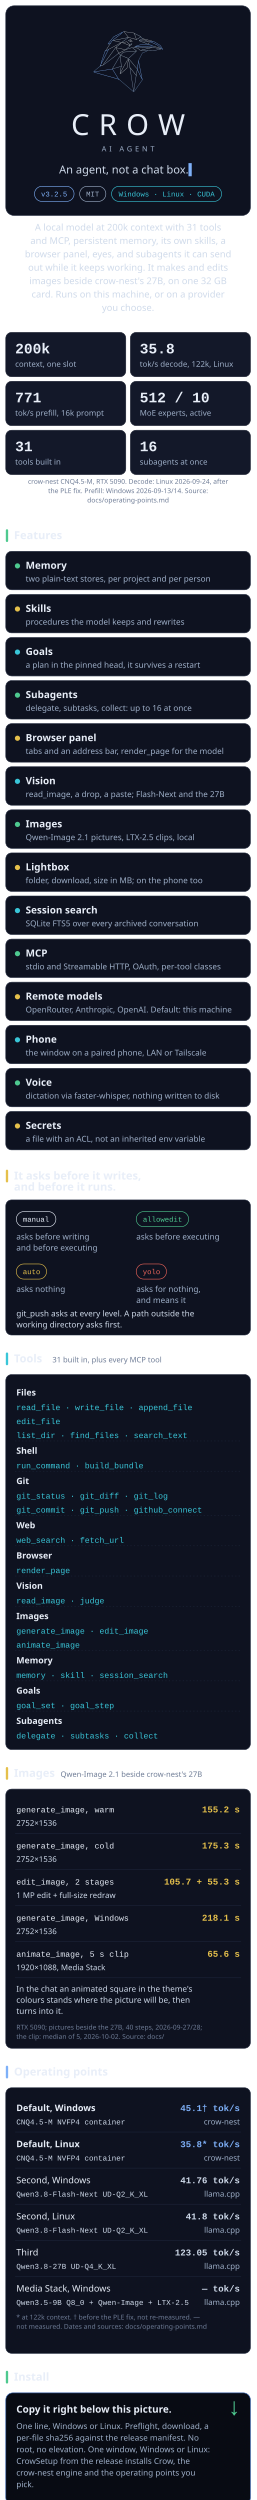
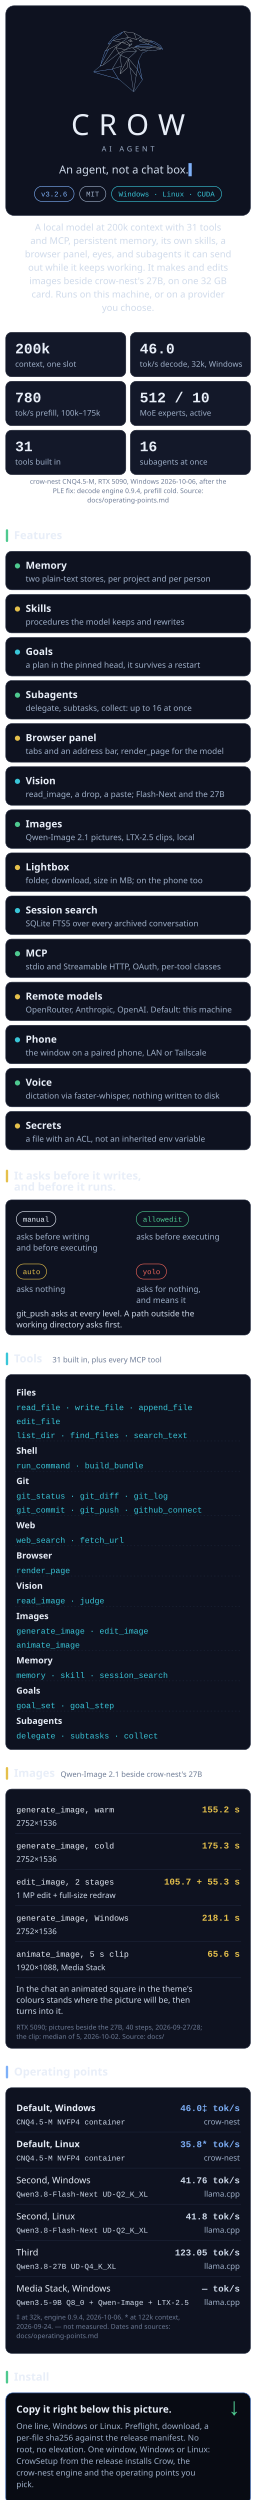
<svg xmlns="http://www.w3.org/2000/svg" viewBox="0 0 440 4294" width="440" height="4294" role="img" aria-label="Crow: an agent, not a chat box. Features, tools, images, operating points.">
  <rect x="10" y="10" width="420" height="360" rx="14" fill="#0e1220" stroke="#1c2438" />
  <g transform="translate(130 16) scale(0.176)">
    <g fill="none" stroke-width="3" stroke-linejoin="round" stroke-linecap="round">
      <path stroke="#6789b2" d="M642 273 650 285" />
      <path stroke="#6789b2" d="M699 404 693 409 651 426 615 496" />
      <path stroke="#6789b2" d="M239 554 183 601 178 610" />
      <path stroke="#6789b2" d="M650 689 573 799 567 802" />
      <path stroke="#6789b2" d="M428 688 563 803" />
      <path stroke="#90a7c2" d="M508 281 457 317" />
      <path stroke="#90a7c2" d="M647 289 622 301" />
      <path stroke="#90a7c2" d="M526 361 498 385" />
      <path stroke="#90a7c2" d="M755 371 820 386 823 389" />
      <path stroke="#90a7c2" d="M833 387 823 389" />
      <path stroke="#90a7c2" d="M823 389 758 405 699 404" />
      <path stroke="#90a7c2" d="M644 399 699 404" />
      <path stroke="#90a7c2" d="M587 414 515 480" />
      <path stroke="#90a7c2" d="M417 431 283 534 272 539" />
      <path stroke="#90a7c2" d="M436 453 433 454 362 573 360 581" />
      <path stroke="#90a7c2" d="M445 556 360 581" />
      <path stroke="#90a7c2" d="M530 572 564 793 567 794" />
      <path stroke="#90a7c2" d="M591 643 567 794" />
      <path stroke="#90a7c2" d="M563 803 567 802" />
      <path stroke="#90a7c2" d="M567 794 567 802" />
      <path stroke="#acbece" d="M572 235 625 261 635 269" />
      <path stroke="#acbece" d="M635 269 593 295" />
      <path stroke="#acbece" d="M635 269 642 273" />
      <path stroke="#acbece" d="M510 276 508 281" />
      <path stroke="#acbece" d="M510 276 376 302 368 306" />
      <path stroke="#acbece" d="M622 301 620 307 624 307" />
      <path stroke="#acbece" d="M534 297 515 302 517 306 532 313" />
      <path stroke="#acbece" d="M624 307 625 310 698 336 700 340" />
      <path stroke="#acbece" d="M624 307 699 311" />
      <path stroke="#acbece" d="M437 335 396 368" />
      <path stroke="#acbece" d="M549 337 544 345 529 355" />
      <path stroke="#acbece" d="M549 337 525 342" />
      <path stroke="#acbece" d="M498 385 497 390" />
      <path stroke="#acbece" d="M578 367 739 372" />
      <path stroke="#acbece" d="M562 369 575 370" />
      <path stroke="#acbece" d="M575 370 579 374 607 380 629 400 644 399" />
      <path stroke="#acbece" d="M739 372 737 375 648 395 644 399" />
      <path stroke="#acbece" d="M739 372 755 371" />
      <path stroke="#acbece" d="M388 376 275 531 272 539" />
      <path stroke="#acbece" d="M497 390 485 394" />
      <path stroke="#acbece" d="M497 390 551 373 590 403 591 407" />
      <path stroke="#acbece" d="M591 407 587 414" />
      <path stroke="#acbece" d="M591 407 465 418 438 447" />
      <path stroke="#acbece" d="M422 430 437 447" />
      <path stroke="#acbece" d="M438 448 515 480" />
      <path stroke="#acbece" d="M436 453 445 556" />
      <path stroke="#acbece" d="M515 484 523 488 594 575 600 578" />
      <path stroke="#acbece" d="M514 491 518 497 530 572" />
      <path stroke="#acbece" d="M272 539 265 547 248 551" />
      <path stroke="#acbece" d="M243 545 248 551" />
      <path stroke="#acbece" d="M248 551 239 554" />
      <path stroke="#acbece" d="M445 556 434 608 434 622" />
      <path stroke="#acbece" d="M530 572 535 574 587 642 591 643" />
      <path stroke="#acbece" d="M601 586 591 643" />
      <path stroke="#b9c0c4" d="M474 218 567 231 572 235" />
      <path stroke="#b9c0c4" d="M474 218 475 223 515 274" />
      <path stroke="#b9c0c4" d="M474 218 467 218" />
      <path stroke="#b9c0c4" d="M572 235 593 295" />
      <path stroke="#b9c0c4" d="M515 274 510 276" />
      <path stroke="#b9c0c4" d="M515 274 593 295" />
      <path stroke="#b9c0c4" d="M457 317 455 322" />
      <path stroke="#b9c0c4" d="M650 285 743 309 747 313" />
      <path stroke="#b9c0c4" d="M647 289 697 307 699 311" />
      <path stroke="#b9c0c4" d="M534 297 532 313" />
      <path stroke="#b9c0c4" d="M534 297 547 306 552 314 533 316 532 313" />
      <path stroke="#b9c0c4" d="M368 306 447 323" />
      <path stroke="#b9c0c4" d="M699 311 720 317" />
      <path stroke="#b9c0c4" d="M720 317 708 340" />
      <path stroke="#b9c0c4" d="M455 322 447 323" />
      <path stroke="#b9c0c4" d="M447 323 438 331" />
      <path stroke="#b9c0c4" d="M458 323 500 317 525 342" />
      <path stroke="#b9c0c4" d="M458 323 461 327 528 354" />
      <path stroke="#b9c0c4" d="M438 331 437 335" />
      <path stroke="#b9c0c4" d="M396 368 393 375" />
      <path stroke="#b9c0c4" d="M438 331 433 331 322 390" />
      <path stroke="#b9c0c4" d="M338 333 292 405" />
      <path stroke="#b9c0c4" d="M525 342 528 354" />
      <path stroke="#b9c0c4" d="M529 355 526 361" />
      <path stroke="#b9c0c4" d="M759 359 828 382" />
      <path stroke="#b9c0c4" d="M393 375 401 394 422 428" />
      <path stroke="#b9c0c4" d="M393 375 388 376" />
      <path stroke="#b9c0c4" d="M393 375 485 394" />
      <path stroke="#b9c0c4" d="M828 382 833 387" />
      <path stroke="#b9c0c4" d="M485 394 484 397 422 428" />
      <path stroke="#b9c0c4" d="M422 430 417 431" />
      <path stroke="#b9c0c4" d="M514 488 506 493 434 622" />
      <path stroke="#b9c0c4" d="M514 491 501 573 438 628 433 629" />
      <path stroke="#b9c0c4" d="M434 622 433 629" />
      <path stroke="#7eb0f8" d="M467 218 452 228" />
      <path stroke="#7eb0f8" d="M452 228 449 234 366 298 363 305" />
      <path stroke="#7eb0f8" d="M452 228 447 228 371 268 317 334 316 339" />
      <path stroke="#7eb0f8" d="M363 305 355 308 338 333" />
      <path stroke="#7eb0f8" d="M747 313 725 317" />
      <path stroke="#7eb0f8" d="M747 313 761 314 825 352 843 380 844 386" />
      <path stroke="#7eb0f8" d="M725 317 795 347 830 378" />
      <path stroke="#7eb0f8" d="M322 390 319 394" />
      <path stroke="#7eb0f8" d="M338 333 316 339" />
      <path stroke="#7eb0f8" d="M700 340 623 348 592 358 591 361" />
      <path stroke="#7eb0f8" d="M700 340 708 340" />
      <path stroke="#7eb0f8" d="M708 340 745 354 747 358" />
      <path stroke="#7eb0f8" d="M747 358 595 363 591 361" />
      <path stroke="#7eb0f8" d="M747 358 759 359" />
      <path stroke="#7eb0f8" d="M591 361 580 363 578 367" />
      <path stroke="#7eb0f8" d="M830 378 836 380 838 386" />
      <path stroke="#7eb0f8" d="M844 386 851 394" />
      <path stroke="#7eb0f8" d="M319 394 262 508 249 528" />
      <path stroke="#7eb0f8" d="M319 394 292 405" />
      <path stroke="#7eb0f8" d="M615 496 614 508" />
      <path stroke="#7eb0f8" d="M292 405 285 413 248 523 249 528" />
      <path stroke="#7eb0f8" d="M614 508 600 578" />
      <path stroke="#7eb0f8" d="M614 508 647 674" />
      <path stroke="#7eb0f8" d="M249 528 243 545" />
      <path stroke="#7eb0f8" d="M243 545 239 554" />
      <path stroke="#7eb0f8" d="M600 578 601 586" />
      <path stroke="#7eb0f8" d="M358 583 178 610" />
      <path stroke="#7eb0f8" d="M358 583 415 675 416 681" />
      <path stroke="#7eb0f8" d="M601 586 643 672 647 674" />
      <path stroke="#7eb0f8" d="M178 610 179 614 416 681" />
      <path stroke="#7eb0f8" d="M647 674 650 689" />
      <path stroke="#7eb0f8" d="M416 681 428 688" />
    </g>
  </g>
  <text x="220.0" y="232" font-family="-apple-system,BlinkMacSystemFont,'Segoe UI','Noto Sans',Helvetica,Arial,sans-serif" font-size="50" font-weight="300" fill="#e8eef8" text-anchor="middle" letter-spacing="16">CROW</text>
  <text x="220.0" y="260" font-family="-apple-system,BlinkMacSystemFont,'Segoe UI','Noto Sans',Helvetica,Arial,sans-serif" font-size="12.5" font-weight="400" fill="#9fb0c9" text-anchor="middle" letter-spacing="5">AI AGENT</text>
  <text x="220.0" y="298" text-anchor="middle" font-family="-apple-system,BlinkMacSystemFont,'Segoe UI','Noto Sans',Helvetica,Arial,sans-serif" font-size="19" fill="#cfdaea">An agent, not a chat box.<tspan fill="#7eb0f8">▍<animate attributeName="opacity" values="1;1;0;0" keyTimes="0;.5;.5;1" dur="1.1s" repeatCount="indefinite" />
    </tspan>
  </text>
  <rect x="59.2" y="320" width="68" height="26" rx="13" fill="none" stroke="#7eb0f8" />
-   <text x="93" y="337.5" font-family="ui-monospace,SFMono-Regular,'SF Mono',Menlo,Consolas,'Liberation Mono',monospace" font-size="12.5" font-weight="400" fill="#7eb0f8" text-anchor="middle" letter-spacing="0">v3.2.5</text>
+   <text x="93" y="337.5" font-family="ui-monospace,SFMono-Regular,'SF Mono',Menlo,Consolas,'Liberation Mono',monospace" font-size="12.5" font-weight="400" fill="#7eb0f8" text-anchor="middle" letter-spacing="0">v3.2.6</text>
  <rect x="136.8" y="320" width="45" height="26" rx="13" fill="none" stroke="#9fb0c9" />
  <text x="159.2" y="337.5" font-family="ui-monospace,SFMono-Regular,'SF Mono',Menlo,Consolas,'Liberation Mono',monospace" font-size="12.5" font-weight="400" fill="#9fb0c9" text-anchor="middle" letter-spacing="0">MIT</text>
  <rect x="191.6" y="320" width="189" height="26" rx="13" fill="none" stroke="#39c6d8" />
  <text x="286.2" y="337.5" font-family="ui-monospace,SFMono-Regular,'SF Mono',Menlo,Consolas,'Liberation Mono',monospace" font-size="12.5" font-weight="400" fill="#39c6d8" text-anchor="middle" letter-spacing="0">Windows · Linux · CUDA</text>
  <text x="220.0" y="396" font-family="-apple-system,BlinkMacSystemFont,'Segoe UI','Noto Sans',Helvetica,Arial,sans-serif" font-size="16" font-weight="400" fill="#cfdaea" text-anchor="middle" letter-spacing="0">A local model at 200k context with 31 tools</text>
  <text x="220.0" y="419" font-family="-apple-system,BlinkMacSystemFont,'Segoe UI','Noto Sans',Helvetica,Arial,sans-serif" font-size="16" font-weight="400" fill="#cfdaea" text-anchor="middle" letter-spacing="0">and MCP, persistent memory, its own skills, a</text>
  <text x="220.0" y="442" font-family="-apple-system,BlinkMacSystemFont,'Segoe UI','Noto Sans',Helvetica,Arial,sans-serif" font-size="16" font-weight="400" fill="#cfdaea" text-anchor="middle" letter-spacing="0">browser panel, eyes, and subagents it can send</text>
  <text x="220.0" y="465" font-family="-apple-system,BlinkMacSystemFont,'Segoe UI','Noto Sans',Helvetica,Arial,sans-serif" font-size="16" font-weight="400" fill="#cfdaea" text-anchor="middle" letter-spacing="0">out while it keeps working. It makes and edits</text>
  <text x="220.0" y="488" font-family="-apple-system,BlinkMacSystemFont,'Segoe UI','Noto Sans',Helvetica,Arial,sans-serif" font-size="16" font-weight="400" fill="#cfdaea" text-anchor="middle" letter-spacing="0">images beside crow-nest's 27B, on one 32 GB</text>
  <text x="220.0" y="511" font-family="-apple-system,BlinkMacSystemFont,'Segoe UI','Noto Sans',Helvetica,Arial,sans-serif" font-size="16" font-weight="400" fill="#cfdaea" text-anchor="middle" letter-spacing="0">card. Runs on this machine, or on a provider</text>
  <text x="220.0" y="534" font-family="-apple-system,BlinkMacSystemFont,'Segoe UI','Noto Sans',Helvetica,Arial,sans-serif" font-size="16" font-weight="400" fill="#cfdaea" text-anchor="middle" letter-spacing="0">you choose.</text>
  <rect x="10" y="571" width="206" height="76" rx="10" fill="#131829" stroke="#131829" />
  <text x="26" y="607" font-family="ui-monospace,SFMono-Regular,'SF Mono',Menlo,Consolas,'Liberation Mono',monospace" font-size="25" font-weight="600" fill="#e8eef8" text-anchor="start" letter-spacing="0">200k</text>
  <text x="26" y="630" font-family="-apple-system,BlinkMacSystemFont,'Segoe UI','Noto Sans',Helvetica,Arial,sans-serif" font-size="13.5" font-weight="400" fill="#9fb0c9" text-anchor="start" letter-spacing="0">context, one slot</text>
  <rect x="224" y="571" width="206" height="76" rx="10" fill="#131829" stroke="#131829" />
-   <text x="240" y="607" font-family="ui-monospace,SFMono-Regular,'SF Mono',Menlo,Consolas,'Liberation Mono',monospace" font-size="25" font-weight="600" fill="#e8eef8" text-anchor="start" letter-spacing="0">35.8</text>
-   <text x="240" y="630" font-family="-apple-system,BlinkMacSystemFont,'Segoe UI','Noto Sans',Helvetica,Arial,sans-serif" font-size="13.5" font-weight="400" fill="#9fb0c9" text-anchor="start" letter-spacing="0">tok/s decode, 122k, Linux</text>
+   <text x="240" y="607" font-family="ui-monospace,SFMono-Regular,'SF Mono',Menlo,Consolas,'Liberation Mono',monospace" font-size="25" font-weight="600" fill="#e8eef8" text-anchor="start" letter-spacing="0">46.0</text>
+   <text x="240" y="630" font-family="-apple-system,BlinkMacSystemFont,'Segoe UI','Noto Sans',Helvetica,Arial,sans-serif" font-size="13.5" font-weight="400" fill="#9fb0c9" text-anchor="start" letter-spacing="0">tok/s decode, 32k, Windows</text>
  <rect x="10" y="655" width="206" height="76" rx="10" fill="#131829" stroke="#131829" />
-   <text x="26" y="691" font-family="ui-monospace,SFMono-Regular,'SF Mono',Menlo,Consolas,'Liberation Mono',monospace" font-size="25" font-weight="600" fill="#e8eef8" text-anchor="start" letter-spacing="0">771</text>
-   <text x="26" y="714" font-family="-apple-system,BlinkMacSystemFont,'Segoe UI','Noto Sans',Helvetica,Arial,sans-serif" font-size="13.5" font-weight="400" fill="#9fb0c9" text-anchor="start" letter-spacing="0">tok/s prefill, 16k prompt</text>
+   <text x="26" y="691" font-family="ui-monospace,SFMono-Regular,'SF Mono',Menlo,Consolas,'Liberation Mono',monospace" font-size="25" font-weight="600" fill="#e8eef8" text-anchor="start" letter-spacing="0">780</text>
+   <text x="26" y="714" font-family="-apple-system,BlinkMacSystemFont,'Segoe UI','Noto Sans',Helvetica,Arial,sans-serif" font-size="13.5" font-weight="400" fill="#9fb0c9" text-anchor="start" letter-spacing="0">tok/s prefill, 100k–175k</text>
  <rect x="224" y="655" width="206" height="76" rx="10" fill="#131829" stroke="#131829" />
  <text x="240" y="691" font-family="ui-monospace,SFMono-Regular,'SF Mono',Menlo,Consolas,'Liberation Mono',monospace" font-size="25" font-weight="600" fill="#e8eef8" text-anchor="start" letter-spacing="0">512 / 10</text>
  <text x="240" y="714" font-family="-apple-system,BlinkMacSystemFont,'Segoe UI','Noto Sans',Helvetica,Arial,sans-serif" font-size="13.5" font-weight="400" fill="#9fb0c9" text-anchor="start" letter-spacing="0">MoE experts, active</text>
  <rect x="10" y="739" width="206" height="76" rx="10" fill="#131829" stroke="#131829" />
  <text x="26" y="775" font-family="ui-monospace,SFMono-Regular,'SF Mono',Menlo,Consolas,'Liberation Mono',monospace" font-size="25" font-weight="600" fill="#e8eef8" text-anchor="start" letter-spacing="0">31</text>
  <text x="26" y="798" font-family="-apple-system,BlinkMacSystemFont,'Segoe UI','Noto Sans',Helvetica,Arial,sans-serif" font-size="13.5" font-weight="400" fill="#9fb0c9" text-anchor="start" letter-spacing="0">tools built in</text>
  <rect x="224" y="739" width="206" height="76" rx="10" fill="#131829" stroke="#131829" />
  <text x="240" y="775" font-family="ui-monospace,SFMono-Regular,'SF Mono',Menlo,Consolas,'Liberation Mono',monospace" font-size="25" font-weight="600" fill="#e8eef8" text-anchor="start" letter-spacing="0">16</text>
  <text x="240" y="798" font-family="-apple-system,BlinkMacSystemFont,'Segoe UI','Noto Sans',Helvetica,Arial,sans-serif" font-size="13.5" font-weight="400" fill="#9fb0c9" text-anchor="start" letter-spacing="0">subagents at once</text>
-   <text x="220.0" y="831" font-family="-apple-system,BlinkMacSystemFont,'Segoe UI','Noto Sans',Helvetica,Arial,sans-serif" font-size="11.5" font-weight="400" fill="#6d7b95" text-anchor="middle" letter-spacing="0">crow-nest CNQ4.5-M, RTX 5090. Decode: Linux 2026-09-24, after</text>
-   <text x="220.0" y="847" font-family="-apple-system,BlinkMacSystemFont,'Segoe UI','Noto Sans',Helvetica,Arial,sans-serif" font-size="11.5" font-weight="400" fill="#6d7b95" text-anchor="middle" letter-spacing="0">the PLE fix. Prefill: Windows 2026-09-13/14. Source:</text>
+   <text x="220.0" y="831" font-family="-apple-system,BlinkMacSystemFont,'Segoe UI','Noto Sans',Helvetica,Arial,sans-serif" font-size="11.5" font-weight="400" fill="#6d7b95" text-anchor="middle" letter-spacing="0">crow-nest CNQ4.5-M, RTX 5090, Windows 2026-10-06, after the</text>
+   <text x="220.0" y="847" font-family="-apple-system,BlinkMacSystemFont,'Segoe UI','Noto Sans',Helvetica,Arial,sans-serif" font-size="11.5" font-weight="400" fill="#6d7b95" text-anchor="middle" letter-spacing="0">PLE fix: decode engine 0.9.4, prefill cold. Source:</text>
  <text x="220.0" y="863" font-family="-apple-system,BlinkMacSystemFont,'Segoe UI','Noto Sans',Helvetica,Arial,sans-serif" font-size="11.5" font-weight="400" fill="#6d7b95" text-anchor="middle" letter-spacing="0">docs/operating-points.md</text>
  <rect x="10" y="909" width="4" height="22" rx="2" fill="#4ec98f" />
  <text x="24" y="926" font-family="-apple-system,BlinkMacSystemFont,'Segoe UI','Noto Sans',Helvetica,Arial,sans-serif" font-size="19" font-weight="600" fill="#e8eef8" text-anchor="start" letter-spacing="0">Features</text>
  <rect x="10" y="947" width="420" height="66" rx="10" fill="#0e1220" stroke="#1c2438" />
  <circle cx="30" cy="972" r="4.5" fill="#4ec98f" />
  <text x="44" y="977" font-family="-apple-system,BlinkMacSystemFont,'Segoe UI','Noto Sans',Helvetica,Arial,sans-serif" font-size="17" font-weight="600" fill="#e8eef8" text-anchor="start" letter-spacing="0">Memory</text>
  <text x="44" y="999" font-family="-apple-system,BlinkMacSystemFont,'Segoe UI','Noto Sans',Helvetica,Arial,sans-serif" font-size="14" font-weight="400" fill="#9fb0c9" text-anchor="start" letter-spacing="0">two plain-text stores, per project and per person</text>
  <rect x="10" y="1021" width="420" height="66" rx="10" fill="#0e1220" stroke="#1c2438" />
  <circle cx="30" cy="1046" r="4.5" fill="#e5c04b" />
  <text x="44" y="1051" font-family="-apple-system,BlinkMacSystemFont,'Segoe UI','Noto Sans',Helvetica,Arial,sans-serif" font-size="17" font-weight="600" fill="#e8eef8" text-anchor="start" letter-spacing="0">Skills</text>
  <text x="44" y="1073" font-family="-apple-system,BlinkMacSystemFont,'Segoe UI','Noto Sans',Helvetica,Arial,sans-serif" font-size="14" font-weight="400" fill="#9fb0c9" text-anchor="start" letter-spacing="0">procedures the model keeps and rewrites</text>
  <rect x="10" y="1095" width="420" height="66" rx="10" fill="#0e1220" stroke="#1c2438" />
  <circle cx="30" cy="1120" r="4.5" fill="#39c6d8" />
  <text x="44" y="1125" font-family="-apple-system,BlinkMacSystemFont,'Segoe UI','Noto Sans',Helvetica,Arial,sans-serif" font-size="17" font-weight="600" fill="#e8eef8" text-anchor="start" letter-spacing="0">Goals</text>
  <text x="44" y="1147" font-family="-apple-system,BlinkMacSystemFont,'Segoe UI','Noto Sans',Helvetica,Arial,sans-serif" font-size="14" font-weight="400" fill="#9fb0c9" text-anchor="start" letter-spacing="0">a plan in the pinned head, it survives a restart</text>
  <rect x="10" y="1169" width="420" height="66" rx="10" fill="#0e1220" stroke="#1c2438" />
  <circle cx="30" cy="1194" r="4.5" fill="#4ec98f" />
  <text x="44" y="1199" font-family="-apple-system,BlinkMacSystemFont,'Segoe UI','Noto Sans',Helvetica,Arial,sans-serif" font-size="17" font-weight="600" fill="#e8eef8" text-anchor="start" letter-spacing="0">Subagents</text>
  <text x="44" y="1221" font-family="-apple-system,BlinkMacSystemFont,'Segoe UI','Noto Sans',Helvetica,Arial,sans-serif" font-size="14" font-weight="400" fill="#9fb0c9" text-anchor="start" letter-spacing="0">delegate, subtasks, collect: up to 16 at once</text>
  <rect x="10" y="1243" width="420" height="66" rx="10" fill="#0e1220" stroke="#1c2438" />
  <circle cx="30" cy="1268" r="4.5" fill="#e5c04b" />
  <text x="44" y="1273" font-family="-apple-system,BlinkMacSystemFont,'Segoe UI','Noto Sans',Helvetica,Arial,sans-serif" font-size="17" font-weight="600" fill="#e8eef8" text-anchor="start" letter-spacing="0">Browser panel</text>
  <text x="44" y="1295" font-family="-apple-system,BlinkMacSystemFont,'Segoe UI','Noto Sans',Helvetica,Arial,sans-serif" font-size="14" font-weight="400" fill="#9fb0c9" text-anchor="start" letter-spacing="0">tabs and an address bar, render_page for the model</text>
  <rect x="10" y="1317" width="420" height="66" rx="10" fill="#0e1220" stroke="#1c2438" />
  <circle cx="30" cy="1342" r="4.5" fill="#39c6d8" />
  <text x="44" y="1347" font-family="-apple-system,BlinkMacSystemFont,'Segoe UI','Noto Sans',Helvetica,Arial,sans-serif" font-size="17" font-weight="600" fill="#e8eef8" text-anchor="start" letter-spacing="0">Vision</text>
  <text x="44" y="1369" font-family="-apple-system,BlinkMacSystemFont,'Segoe UI','Noto Sans',Helvetica,Arial,sans-serif" font-size="14" font-weight="400" fill="#9fb0c9" text-anchor="start" letter-spacing="0">read_image, a drop, a paste; Flash-Next and the 27B</text>
  <rect x="10" y="1391" width="420" height="66" rx="10" fill="#0e1220" stroke="#1c2438" />
  <circle cx="30" cy="1416" r="4.5" fill="#4ec98f" />
  <text x="44" y="1421" font-family="-apple-system,BlinkMacSystemFont,'Segoe UI','Noto Sans',Helvetica,Arial,sans-serif" font-size="17" font-weight="600" fill="#e8eef8" text-anchor="start" letter-spacing="0">Images</text>
  <text x="44" y="1443" font-family="-apple-system,BlinkMacSystemFont,'Segoe UI','Noto Sans',Helvetica,Arial,sans-serif" font-size="14" font-weight="400" fill="#9fb0c9" text-anchor="start" letter-spacing="0">Qwen-Image 2.1 pictures, LTX-2.5 clips, local</text>
  <rect x="10" y="1465" width="420" height="66" rx="10" fill="#0e1220" stroke="#1c2438" />
  <circle cx="30" cy="1490" r="4.5" fill="#e5c04b" />
  <text x="44" y="1495" font-family="-apple-system,BlinkMacSystemFont,'Segoe UI','Noto Sans',Helvetica,Arial,sans-serif" font-size="17" font-weight="600" fill="#e8eef8" text-anchor="start" letter-spacing="0">Lightbox</text>
  <text x="44" y="1517" font-family="-apple-system,BlinkMacSystemFont,'Segoe UI','Noto Sans',Helvetica,Arial,sans-serif" font-size="14" font-weight="400" fill="#9fb0c9" text-anchor="start" letter-spacing="0">folder, download, size in MB; on the phone too</text>
  <rect x="10" y="1539" width="420" height="66" rx="10" fill="#0e1220" stroke="#1c2438" />
  <circle cx="30" cy="1564" r="4.5" fill="#39c6d8" />
  <text x="44" y="1569" font-family="-apple-system,BlinkMacSystemFont,'Segoe UI','Noto Sans',Helvetica,Arial,sans-serif" font-size="17" font-weight="600" fill="#e8eef8" text-anchor="start" letter-spacing="0">Session search</text>
  <text x="44" y="1591" font-family="-apple-system,BlinkMacSystemFont,'Segoe UI','Noto Sans',Helvetica,Arial,sans-serif" font-size="14" font-weight="400" fill="#9fb0c9" text-anchor="start" letter-spacing="0">SQLite FTS5 over every archived conversation</text>
  <rect x="10" y="1613" width="420" height="66" rx="10" fill="#0e1220" stroke="#1c2438" />
  <circle cx="30" cy="1638" r="4.5" fill="#4ec98f" />
  <text x="44" y="1643" font-family="-apple-system,BlinkMacSystemFont,'Segoe UI','Noto Sans',Helvetica,Arial,sans-serif" font-size="17" font-weight="600" fill="#e8eef8" text-anchor="start" letter-spacing="0">MCP</text>
  <text x="44" y="1665" font-family="-apple-system,BlinkMacSystemFont,'Segoe UI','Noto Sans',Helvetica,Arial,sans-serif" font-size="14" font-weight="400" fill="#9fb0c9" text-anchor="start" letter-spacing="0">stdio and Streamable HTTP, OAuth, per-tool classes</text>
  <rect x="10" y="1687" width="420" height="66" rx="10" fill="#0e1220" stroke="#1c2438" />
  <circle cx="30" cy="1712" r="4.5" fill="#e5c04b" />
  <text x="44" y="1717" font-family="-apple-system,BlinkMacSystemFont,'Segoe UI','Noto Sans',Helvetica,Arial,sans-serif" font-size="17" font-weight="600" fill="#e8eef8" text-anchor="start" letter-spacing="0">Remote models</text>
  <text x="44" y="1739" font-family="-apple-system,BlinkMacSystemFont,'Segoe UI','Noto Sans',Helvetica,Arial,sans-serif" font-size="14" font-weight="400" fill="#9fb0c9" text-anchor="start" letter-spacing="0">OpenRouter, Anthropic, OpenAI. Default: this machine</text>
  <rect x="10" y="1761" width="420" height="66" rx="10" fill="#0e1220" stroke="#1c2438" />
  <circle cx="30" cy="1786" r="4.5" fill="#39c6d8" />
  <text x="44" y="1791" font-family="-apple-system,BlinkMacSystemFont,'Segoe UI','Noto Sans',Helvetica,Arial,sans-serif" font-size="17" font-weight="600" fill="#e8eef8" text-anchor="start" letter-spacing="0">Phone</text>
  <text x="44" y="1813" font-family="-apple-system,BlinkMacSystemFont,'Segoe UI','Noto Sans',Helvetica,Arial,sans-serif" font-size="14" font-weight="400" fill="#9fb0c9" text-anchor="start" letter-spacing="0">the window on a paired phone, LAN or Tailscale</text>
  <rect x="10" y="1835" width="420" height="66" rx="10" fill="#0e1220" stroke="#1c2438" />
  <circle cx="30" cy="1860" r="4.5" fill="#4ec98f" />
  <text x="44" y="1865" font-family="-apple-system,BlinkMacSystemFont,'Segoe UI','Noto Sans',Helvetica,Arial,sans-serif" font-size="17" font-weight="600" fill="#e8eef8" text-anchor="start" letter-spacing="0">Voice</text>
  <text x="44" y="1887" font-family="-apple-system,BlinkMacSystemFont,'Segoe UI','Noto Sans',Helvetica,Arial,sans-serif" font-size="14" font-weight="400" fill="#9fb0c9" text-anchor="start" letter-spacing="0">dictation via faster-whisper, nothing written to disk</text>
  <rect x="10" y="1909" width="420" height="66" rx="10" fill="#0e1220" stroke="#1c2438" />
  <circle cx="30" cy="1934" r="4.5" fill="#e5c04b" />
  <text x="44" y="1939" font-family="-apple-system,BlinkMacSystemFont,'Segoe UI','Noto Sans',Helvetica,Arial,sans-serif" font-size="17" font-weight="600" fill="#e8eef8" text-anchor="start" letter-spacing="0">Secrets</text>
  <text x="44" y="1961" font-family="-apple-system,BlinkMacSystemFont,'Segoe UI','Noto Sans',Helvetica,Arial,sans-serif" font-size="14" font-weight="400" fill="#9fb0c9" text-anchor="start" letter-spacing="0">a file with an ACL, not an inherited env variable</text>
  <rect x="10" y="2009" width="4" height="22" rx="2" fill="#e5c04b" />
  <text x="24" y="2026" font-family="-apple-system,BlinkMacSystemFont,'Segoe UI','Noto Sans',Helvetica,Arial,sans-serif" font-size="19" font-weight="600" fill="#e8eef8" text-anchor="start" letter-spacing="0">It asks before it writes,</text>
  <text x="24" y="2045" font-family="-apple-system,BlinkMacSystemFont,'Segoe UI','Noto Sans',Helvetica,Arial,sans-serif" font-size="19" font-weight="600" fill="#e8eef8" text-anchor="start" letter-spacing="0">and before it runs.</text>
  <rect x="10" y="2061" width="420" height="232" rx="10" fill="#0e1220" stroke="#1c2438" />
  <rect x="28" y="2081" width="68" height="26" rx="13" fill="none" stroke="#e8eef8" />
  <text x="61.8" y="2098.5" font-family="ui-monospace,SFMono-Regular,'SF Mono',Menlo,Consolas,'Liberation Mono',monospace" font-size="12.5" font-weight="400" fill="#e8eef8" text-anchor="middle" letter-spacing="0">manual</text>
  <text x="28" y="2129" font-family="-apple-system,BlinkMacSystemFont,'Segoe UI','Noto Sans',Helvetica,Arial,sans-serif" font-size="14" font-weight="400" fill="#9fb0c9" text-anchor="start" letter-spacing="0">asks before writing</text>
  <text x="28" y="2148" font-family="-apple-system,BlinkMacSystemFont,'Segoe UI','Noto Sans',Helvetica,Arial,sans-serif" font-size="14" font-weight="400" fill="#9fb0c9" text-anchor="start" letter-spacing="0">and before executing</text>
  <rect x="234" y="2081" width="90" height="26" rx="13" fill="none" stroke="#4ec98f" />
  <text x="279.2" y="2098.5" font-family="ui-monospace,SFMono-Regular,'SF Mono',Menlo,Consolas,'Liberation Mono',monospace" font-size="12.5" font-weight="400" fill="#4ec98f" text-anchor="middle" letter-spacing="0">allowedit</text>
  <text x="234" y="2129" font-family="-apple-system,BlinkMacSystemFont,'Segoe UI','Noto Sans',Helvetica,Arial,sans-serif" font-size="14" font-weight="400" fill="#9fb0c9" text-anchor="start" letter-spacing="0">asks before executing</text>
  <rect x="28" y="2171" width="52" height="26" rx="13" fill="none" stroke="#e5c04b" />
  <text x="54.2" y="2188.5" font-family="ui-monospace,SFMono-Regular,'SF Mono',Menlo,Consolas,'Liberation Mono',monospace" font-size="12.5" font-weight="400" fill="#e5c04b" text-anchor="middle" letter-spacing="0">auto</text>
  <text x="28" y="2219" font-family="-apple-system,BlinkMacSystemFont,'Segoe UI','Noto Sans',Helvetica,Arial,sans-serif" font-size="14" font-weight="400" fill="#9fb0c9" text-anchor="start" letter-spacing="0">asks nothing</text>
  <rect x="234" y="2171" width="52" height="26" rx="13" fill="none" stroke="#f0655a" />
  <text x="260.2" y="2188.5" font-family="ui-monospace,SFMono-Regular,'SF Mono',Menlo,Consolas,'Liberation Mono',monospace" font-size="12.5" font-weight="400" fill="#f0655a" text-anchor="middle" letter-spacing="0">yolo</text>
  <text x="234" y="2219" font-family="-apple-system,BlinkMacSystemFont,'Segoe UI','Noto Sans',Helvetica,Arial,sans-serif" font-size="14" font-weight="400" fill="#9fb0c9" text-anchor="start" letter-spacing="0">asks for nothing,</text>
  <text x="234" y="2238" font-family="-apple-system,BlinkMacSystemFont,'Segoe UI','Noto Sans',Helvetica,Arial,sans-serif" font-size="14" font-weight="400" fill="#9fb0c9" text-anchor="start" letter-spacing="0">and means it</text>
  <text x="28" y="2261" font-family="-apple-system,BlinkMacSystemFont,'Segoe UI','Noto Sans',Helvetica,Arial,sans-serif" font-size="14" font-weight="400" fill="#cfdaea" text-anchor="start" letter-spacing="0">git_push asks at every level. A path outside the</text>
  <text x="28" y="2280" font-family="-apple-system,BlinkMacSystemFont,'Segoe UI','Noto Sans',Helvetica,Arial,sans-serif" font-size="14" font-weight="400" fill="#cfdaea" text-anchor="start" letter-spacing="0">working directory asks first.</text>
  <rect x="10" y="2323" width="4" height="22" rx="2" fill="#39c6d8" />
  <text x="24" y="2340" font-family="-apple-system,BlinkMacSystemFont,'Segoe UI','Noto Sans',Helvetica,Arial,sans-serif" font-size="19" font-weight="600" fill="#e8eef8" text-anchor="start" letter-spacing="0">Tools</text>
  <text x="90" y="2340" font-family="-apple-system,BlinkMacSystemFont,'Segoe UI','Noto Sans',Helvetica,Arial,sans-serif" font-size="13" font-weight="400" fill="#6d7b95" text-anchor="start" letter-spacing="0">31 built in, plus every MCP tool</text>
  <rect x="10" y="2361" width="420" height="644" rx="10" fill="#0e1220" stroke="#1c2438" />
  <text x="28" y="2397" font-family="-apple-system,BlinkMacSystemFont,'Segoe UI','Noto Sans',Helvetica,Arial,sans-serif" font-size="15" font-weight="600" fill="#e8eef8" text-anchor="start" letter-spacing="0">Files</text>
  <text x="28" y="2422" font-family="ui-monospace,SFMono-Regular,'SF Mono',Menlo,Consolas,'Liberation Mono',monospace" font-size="14" font-weight="400" fill="#39c6d8" text-anchor="start" letter-spacing="0">read_file · write_file · append_file</text>
  <text x="28" y="2446" font-family="ui-monospace,SFMono-Regular,'SF Mono',Menlo,Consolas,'Liberation Mono',monospace" font-size="14" font-weight="400" fill="#39c6d8" text-anchor="start" letter-spacing="0">edit_file</text>
  <text x="28" y="2470" font-family="ui-monospace,SFMono-Regular,'SF Mono',Menlo,Consolas,'Liberation Mono',monospace" font-size="14" font-weight="400" fill="#39c6d8" text-anchor="start" letter-spacing="0">list_dir · find_files · search_text</text>
  <line x1="26" y1="2475" x2="414" y2="2475" stroke="#1c2438" stroke-dasharray="2 4" />
  <text x="28" y="2497" font-family="-apple-system,BlinkMacSystemFont,'Segoe UI','Noto Sans',Helvetica,Arial,sans-serif" font-size="15" font-weight="600" fill="#e8eef8" text-anchor="start" letter-spacing="0">Shell</text>
  <text x="28" y="2522" font-family="ui-monospace,SFMono-Regular,'SF Mono',Menlo,Consolas,'Liberation Mono',monospace" font-size="14" font-weight="400" fill="#39c6d8" text-anchor="start" letter-spacing="0">run_command · build_bundle</text>
  <line x1="26" y1="2527" x2="414" y2="2527" stroke="#1c2438" stroke-dasharray="2 4" />
  <text x="28" y="2549" font-family="-apple-system,BlinkMacSystemFont,'Segoe UI','Noto Sans',Helvetica,Arial,sans-serif" font-size="15" font-weight="600" fill="#e8eef8" text-anchor="start" letter-spacing="0">Git</text>
  <text x="28" y="2574" font-family="ui-monospace,SFMono-Regular,'SF Mono',Menlo,Consolas,'Liberation Mono',monospace" font-size="14" font-weight="400" fill="#39c6d8" text-anchor="start" letter-spacing="0">git_status · git_diff · git_log</text>
  <text x="28" y="2598" font-family="ui-monospace,SFMono-Regular,'SF Mono',Menlo,Consolas,'Liberation Mono',monospace" font-size="14" font-weight="400" fill="#39c6d8" text-anchor="start" letter-spacing="0">git_commit · git_push · github_connect</text>
  <line x1="26" y1="2603" x2="414" y2="2603" stroke="#1c2438" stroke-dasharray="2 4" />
  <text x="28" y="2625" font-family="-apple-system,BlinkMacSystemFont,'Segoe UI','Noto Sans',Helvetica,Arial,sans-serif" font-size="15" font-weight="600" fill="#e8eef8" text-anchor="start" letter-spacing="0">Web</text>
  <text x="28" y="2650" font-family="ui-monospace,SFMono-Regular,'SF Mono',Menlo,Consolas,'Liberation Mono',monospace" font-size="14" font-weight="400" fill="#39c6d8" text-anchor="start" letter-spacing="0">web_search · fetch_url</text>
  <line x1="26" y1="2655" x2="414" y2="2655" stroke="#1c2438" stroke-dasharray="2 4" />
  <text x="28" y="2677" font-family="-apple-system,BlinkMacSystemFont,'Segoe UI','Noto Sans',Helvetica,Arial,sans-serif" font-size="15" font-weight="600" fill="#e8eef8" text-anchor="start" letter-spacing="0">Browser</text>
  <text x="28" y="2702" font-family="ui-monospace,SFMono-Regular,'SF Mono',Menlo,Consolas,'Liberation Mono',monospace" font-size="14" font-weight="400" fill="#39c6d8" text-anchor="start" letter-spacing="0">render_page</text>
  <line x1="26" y1="2707" x2="414" y2="2707" stroke="#1c2438" stroke-dasharray="2 4" />
  <text x="28" y="2729" font-family="-apple-system,BlinkMacSystemFont,'Segoe UI','Noto Sans',Helvetica,Arial,sans-serif" font-size="15" font-weight="600" fill="#e8eef8" text-anchor="start" letter-spacing="0">Vision</text>
  <text x="28" y="2754" font-family="ui-monospace,SFMono-Regular,'SF Mono',Menlo,Consolas,'Liberation Mono',monospace" font-size="14" font-weight="400" fill="#39c6d8" text-anchor="start" letter-spacing="0">read_image · judge</text>
  <line x1="26" y1="2759" x2="414" y2="2759" stroke="#1c2438" stroke-dasharray="2 4" />
  <text x="28" y="2781" font-family="-apple-system,BlinkMacSystemFont,'Segoe UI','Noto Sans',Helvetica,Arial,sans-serif" font-size="15" font-weight="600" fill="#e8eef8" text-anchor="start" letter-spacing="0">Images</text>
  <text x="28" y="2806" font-family="ui-monospace,SFMono-Regular,'SF Mono',Menlo,Consolas,'Liberation Mono',monospace" font-size="14" font-weight="400" fill="#39c6d8" text-anchor="start" letter-spacing="0">generate_image · edit_image</text>
  <text x="28" y="2830" font-family="ui-monospace,SFMono-Regular,'SF Mono',Menlo,Consolas,'Liberation Mono',monospace" font-size="14" font-weight="400" fill="#39c6d8" text-anchor="start" letter-spacing="0">animate_image</text>
  <line x1="26" y1="2835" x2="414" y2="2835" stroke="#1c2438" stroke-dasharray="2 4" />
  <text x="28" y="2857" font-family="-apple-system,BlinkMacSystemFont,'Segoe UI','Noto Sans',Helvetica,Arial,sans-serif" font-size="15" font-weight="600" fill="#e8eef8" text-anchor="start" letter-spacing="0">Memory</text>
  <text x="28" y="2882" font-family="ui-monospace,SFMono-Regular,'SF Mono',Menlo,Consolas,'Liberation Mono',monospace" font-size="14" font-weight="400" fill="#39c6d8" text-anchor="start" letter-spacing="0">memory · skill · session_search</text>
  <line x1="26" y1="2887" x2="414" y2="2887" stroke="#1c2438" stroke-dasharray="2 4" />
  <text x="28" y="2909" font-family="-apple-system,BlinkMacSystemFont,'Segoe UI','Noto Sans',Helvetica,Arial,sans-serif" font-size="15" font-weight="600" fill="#e8eef8" text-anchor="start" letter-spacing="0">Goals</text>
  <text x="28" y="2934" font-family="ui-monospace,SFMono-Regular,'SF Mono',Menlo,Consolas,'Liberation Mono',monospace" font-size="14" font-weight="400" fill="#39c6d8" text-anchor="start" letter-spacing="0">goal_set · goal_step</text>
  <line x1="26" y1="2939" x2="414" y2="2939" stroke="#1c2438" stroke-dasharray="2 4" />
  <text x="28" y="2961" font-family="-apple-system,BlinkMacSystemFont,'Segoe UI','Noto Sans',Helvetica,Arial,sans-serif" font-size="15" font-weight="600" fill="#e8eef8" text-anchor="start" letter-spacing="0">Subagents</text>
  <text x="28" y="2986" font-family="ui-monospace,SFMono-Regular,'SF Mono',Menlo,Consolas,'Liberation Mono',monospace" font-size="14" font-weight="400" fill="#39c6d8" text-anchor="start" letter-spacing="0">delegate · subtasks · collect</text>
  <rect x="10" y="3035" width="4" height="22" rx="2" fill="#e5c04b" />
  <text x="24" y="3052" font-family="-apple-system,BlinkMacSystemFont,'Segoe UI','Noto Sans',Helvetica,Arial,sans-serif" font-size="19" font-weight="600" fill="#e8eef8" text-anchor="start" letter-spacing="0">Images</text>
  <text x="104" y="3052" font-family="-apple-system,BlinkMacSystemFont,'Segoe UI','Noto Sans',Helvetica,Arial,sans-serif" font-size="13" font-weight="400" fill="#6d7b95" text-anchor="start" letter-spacing="0">Qwen-Image 2.1 beside crow-nest's 27B</text>
  <rect x="10" y="3073" width="420" height="445" rx="10" fill="#0e1220" stroke="#1c2438" />
  <text x="28" y="3113" font-family="ui-monospace,SFMono-Regular,'SF Mono',Menlo,Consolas,'Liberation Mono',monospace" font-size="14" font-weight="400" fill="#e8eef8" text-anchor="start" letter-spacing="0">generate_image, warm</text>
  <text x="412" y="3113" font-family="ui-monospace,SFMono-Regular,'SF Mono',Menlo,Consolas,'Liberation Mono',monospace" font-size="15.5" font-weight="600" fill="#e5c04b" text-anchor="end" letter-spacing="0">155.2 s</text>
  <text x="28" y="3136" font-family="-apple-system,BlinkMacSystemFont,'Segoe UI','Noto Sans',Helvetica,Arial,sans-serif" font-size="13.5" font-weight="400" fill="#cfdaea" text-anchor="start" letter-spacing="0">2752×1536</text>
  <line x1="26" y1="3149" x2="414" y2="3149" stroke="#1c2438" />
  <text x="28" y="3175" font-family="ui-monospace,SFMono-Regular,'SF Mono',Menlo,Consolas,'Liberation Mono',monospace" font-size="14" font-weight="400" fill="#e8eef8" text-anchor="start" letter-spacing="0">generate_image, cold</text>
  <text x="412" y="3175" font-family="ui-monospace,SFMono-Regular,'SF Mono',Menlo,Consolas,'Liberation Mono',monospace" font-size="15.5" font-weight="600" fill="#e5c04b" text-anchor="end" letter-spacing="0">175.3 s</text>
  <text x="28" y="3198" font-family="-apple-system,BlinkMacSystemFont,'Segoe UI','Noto Sans',Helvetica,Arial,sans-serif" font-size="13.5" font-weight="400" fill="#cfdaea" text-anchor="start" letter-spacing="0">2752×1536</text>
  <line x1="26" y1="3211" x2="414" y2="3211" stroke="#1c2438" />
  <text x="28" y="3237" font-family="ui-monospace,SFMono-Regular,'SF Mono',Menlo,Consolas,'Liberation Mono',monospace" font-size="14" font-weight="400" fill="#e8eef8" text-anchor="start" letter-spacing="0">edit_image, 2 stages</text>
  <text x="412" y="3237" font-family="ui-monospace,SFMono-Regular,'SF Mono',Menlo,Consolas,'Liberation Mono',monospace" font-size="15.5" font-weight="600" fill="#e5c04b" text-anchor="end" letter-spacing="0">105.7 + 55.3 s</text>
  <text x="28" y="3260" font-family="-apple-system,BlinkMacSystemFont,'Segoe UI','Noto Sans',Helvetica,Arial,sans-serif" font-size="13.5" font-weight="400" fill="#cfdaea" text-anchor="start" letter-spacing="0">1 MP edit + full-size redraw</text>
  <line x1="26" y1="3273" x2="414" y2="3273" stroke="#1c2438" />
  <text x="28" y="3299" font-family="ui-monospace,SFMono-Regular,'SF Mono',Menlo,Consolas,'Liberation Mono',monospace" font-size="14" font-weight="400" fill="#e8eef8" text-anchor="start" letter-spacing="0">generate_image, Windows</text>
  <text x="412" y="3299" font-family="ui-monospace,SFMono-Regular,'SF Mono',Menlo,Consolas,'Liberation Mono',monospace" font-size="15.5" font-weight="600" fill="#e5c04b" text-anchor="end" letter-spacing="0">218.1 s</text>
  <text x="28" y="3322" font-family="-apple-system,BlinkMacSystemFont,'Segoe UI','Noto Sans',Helvetica,Arial,sans-serif" font-size="13.5" font-weight="400" fill="#cfdaea" text-anchor="start" letter-spacing="0">2752×1536</text>
  <line x1="26" y1="3335" x2="414" y2="3335" stroke="#1c2438" />
  <text x="28" y="3361" font-family="ui-monospace,SFMono-Regular,'SF Mono',Menlo,Consolas,'Liberation Mono',monospace" font-size="14" font-weight="400" fill="#e8eef8" text-anchor="start" letter-spacing="0">animate_image, 5 s clip</text>
  <text x="412" y="3361" font-family="ui-monospace,SFMono-Regular,'SF Mono',Menlo,Consolas,'Liberation Mono',monospace" font-size="15.5" font-weight="600" fill="#e5c04b" text-anchor="end" letter-spacing="0">65.6 s</text>
  <text x="28" y="3384" font-family="-apple-system,BlinkMacSystemFont,'Segoe UI','Noto Sans',Helvetica,Arial,sans-serif" font-size="13.5" font-weight="400" fill="#cfdaea" text-anchor="start" letter-spacing="0">1920×1088, Media Stack</text>
  <line x1="26" y1="3397" x2="414" y2="3397" stroke="#1c2438" />
  <text x="28" y="3421" font-family="-apple-system,BlinkMacSystemFont,'Segoe UI','Noto Sans',Helvetica,Arial,sans-serif" font-size="14" font-weight="400" fill="#cfdaea" text-anchor="start" letter-spacing="0">In the chat an animated square in the theme's</text>
  <text x="28" y="3440" font-family="-apple-system,BlinkMacSystemFont,'Segoe UI','Noto Sans',Helvetica,Arial,sans-serif" font-size="14" font-weight="400" fill="#cfdaea" text-anchor="start" letter-spacing="0">colours stands where the picture will be, then</text>
  <text x="28" y="3459" font-family="-apple-system,BlinkMacSystemFont,'Segoe UI','Noto Sans',Helvetica,Arial,sans-serif" font-size="14" font-weight="400" fill="#cfdaea" text-anchor="start" letter-spacing="0">turns into it.</text>
  <text x="28" y="3486" font-family="-apple-system,BlinkMacSystemFont,'Segoe UI','Noto Sans',Helvetica,Arial,sans-serif" font-size="11.5" font-weight="400" fill="#6d7b95" text-anchor="start" letter-spacing="0">RTX 5090; pictures beside the 27B, 40 steps, 2026-09-27/28;</text>
  <text x="28" y="3502" font-family="-apple-system,BlinkMacSystemFont,'Segoe UI','Noto Sans',Helvetica,Arial,sans-serif" font-size="11.5" font-weight="400" fill="#6d7b95" text-anchor="start" letter-spacing="0">the clip: median of 5, 2026-10-02. Source: docs/</text>
  <rect x="10" y="3548" width="4" height="22" rx="2" fill="#7eb0f8" />
  <text x="24" y="3565" font-family="-apple-system,BlinkMacSystemFont,'Segoe UI','Noto Sans',Helvetica,Arial,sans-serif" font-size="19" font-weight="600" fill="#e8eef8" text-anchor="start" letter-spacing="0">Operating points</text>
  <rect x="10" y="3586" width="420" height="456" rx="10" fill="#0e1220" stroke="#1c2438" />
  <text x="28" y="3626" font-family="-apple-system,BlinkMacSystemFont,'Segoe UI','Noto Sans',Helvetica,Arial,sans-serif" font-size="15.5" font-weight="600" fill="#e8eef8" text-anchor="start" letter-spacing="0">Default, Windows</text>
-   <text x="412" y="3626" font-family="ui-monospace,SFMono-Regular,'SF Mono',Menlo,Consolas,'Liberation Mono',monospace" font-size="15.5" font-weight="600" fill="#7eb0f8" text-anchor="end" letter-spacing="0">45.1† tok/s</text>
+   <text x="412" y="3626" font-family="ui-monospace,SFMono-Regular,'SF Mono',Menlo,Consolas,'Liberation Mono',monospace" font-size="15.5" font-weight="600" fill="#7eb0f8" text-anchor="end" letter-spacing="0">46.0‡ tok/s</text>
  <text x="28" y="3649" font-family="ui-monospace,SFMono-Regular,'SF Mono',Menlo,Consolas,'Liberation Mono',monospace" font-size="13" font-weight="400" fill="#cfdaea" text-anchor="start" letter-spacing="0">CNQ4.5-M NVFP4 container</text>
  <text x="412" y="3649" font-family="-apple-system,BlinkMacSystemFont,'Segoe UI','Noto Sans',Helvetica,Arial,sans-serif" font-size="13.5" font-weight="400" fill="#9fb0c9" text-anchor="end" letter-spacing="0">crow-nest</text>
  <line x1="26" y1="3662" x2="414" y2="3662" stroke="#1c2438" />
  <text x="28" y="3688" font-family="-apple-system,BlinkMacSystemFont,'Segoe UI','Noto Sans',Helvetica,Arial,sans-serif" font-size="15.5" font-weight="600" fill="#e8eef8" text-anchor="start" letter-spacing="0">Default, Linux</text>
  <text x="412" y="3688" font-family="ui-monospace,SFMono-Regular,'SF Mono',Menlo,Consolas,'Liberation Mono',monospace" font-size="15.5" font-weight="600" fill="#7eb0f8" text-anchor="end" letter-spacing="0">35.8* tok/s</text>
  <text x="28" y="3711" font-family="ui-monospace,SFMono-Regular,'SF Mono',Menlo,Consolas,'Liberation Mono',monospace" font-size="13" font-weight="400" fill="#cfdaea" text-anchor="start" letter-spacing="0">CNQ4.5-M NVFP4 container</text>
  <text x="412" y="3711" font-family="-apple-system,BlinkMacSystemFont,'Segoe UI','Noto Sans',Helvetica,Arial,sans-serif" font-size="13.5" font-weight="400" fill="#9fb0c9" text-anchor="end" letter-spacing="0">crow-nest</text>
  <line x1="26" y1="3724" x2="414" y2="3724" stroke="#1c2438" />
  <text x="28" y="3750" font-family="-apple-system,BlinkMacSystemFont,'Segoe UI','Noto Sans',Helvetica,Arial,sans-serif" font-size="15.5" font-weight="400" fill="#e8eef8" text-anchor="start" letter-spacing="0">Second, Windows</text>
  <text x="412" y="3750" font-family="ui-monospace,SFMono-Regular,'SF Mono',Menlo,Consolas,'Liberation Mono',monospace" font-size="15.5" font-weight="600" fill="#cfdaea" text-anchor="end" letter-spacing="0">41.76 tok/s</text>
  <text x="28" y="3773" font-family="ui-monospace,SFMono-Regular,'SF Mono',Menlo,Consolas,'Liberation Mono',monospace" font-size="13" font-weight="400" fill="#cfdaea" text-anchor="start" letter-spacing="0">Qwen3.8-Flash-Next UD-Q2_K_XL</text>
  <text x="412" y="3773" font-family="-apple-system,BlinkMacSystemFont,'Segoe UI','Noto Sans',Helvetica,Arial,sans-serif" font-size="13.5" font-weight="400" fill="#9fb0c9" text-anchor="end" letter-spacing="0">llama.cpp</text>
  <line x1="26" y1="3786" x2="414" y2="3786" stroke="#1c2438" />
  <text x="28" y="3812" font-family="-apple-system,BlinkMacSystemFont,'Segoe UI','Noto Sans',Helvetica,Arial,sans-serif" font-size="15.5" font-weight="400" fill="#e8eef8" text-anchor="start" letter-spacing="0">Second, Linux</text>
  <text x="412" y="3812" font-family="ui-monospace,SFMono-Regular,'SF Mono',Menlo,Consolas,'Liberation Mono',monospace" font-size="15.5" font-weight="600" fill="#cfdaea" text-anchor="end" letter-spacing="0">41.8 tok/s</text>
  <text x="28" y="3835" font-family="ui-monospace,SFMono-Regular,'SF Mono',Menlo,Consolas,'Liberation Mono',monospace" font-size="13" font-weight="400" fill="#cfdaea" text-anchor="start" letter-spacing="0">Qwen3.8-Flash-Next UD-Q2_K_XL</text>
  <text x="412" y="3835" font-family="-apple-system,BlinkMacSystemFont,'Segoe UI','Noto Sans',Helvetica,Arial,sans-serif" font-size="13.5" font-weight="400" fill="#9fb0c9" text-anchor="end" letter-spacing="0">llama.cpp</text>
  <line x1="26" y1="3848" x2="414" y2="3848" stroke="#1c2438" />
  <text x="28" y="3874" font-family="-apple-system,BlinkMacSystemFont,'Segoe UI','Noto Sans',Helvetica,Arial,sans-serif" font-size="15.5" font-weight="400" fill="#e8eef8" text-anchor="start" letter-spacing="0">Third</text>
  <text x="412" y="3874" font-family="ui-monospace,SFMono-Regular,'SF Mono',Menlo,Consolas,'Liberation Mono',monospace" font-size="15.5" font-weight="600" fill="#cfdaea" text-anchor="end" letter-spacing="0">123.05 tok/s</text>
  <text x="28" y="3897" font-family="ui-monospace,SFMono-Regular,'SF Mono',Menlo,Consolas,'Liberation Mono',monospace" font-size="13" font-weight="400" fill="#cfdaea" text-anchor="start" letter-spacing="0">Qwen3.8-27B UD-Q4_K_XL</text>
  <text x="412" y="3897" font-family="-apple-system,BlinkMacSystemFont,'Segoe UI','Noto Sans',Helvetica,Arial,sans-serif" font-size="13.5" font-weight="400" fill="#9fb0c9" text-anchor="end" letter-spacing="0">llama.cpp</text>
  <line x1="26" y1="3910" x2="414" y2="3910" stroke="#1c2438" />
  <text x="28" y="3936" font-family="-apple-system,BlinkMacSystemFont,'Segoe UI','Noto Sans',Helvetica,Arial,sans-serif" font-size="15.5" font-weight="400" fill="#e8eef8" text-anchor="start" letter-spacing="0">Media Stack, Windows</text>
  <text x="412" y="3936" font-family="ui-monospace,SFMono-Regular,'SF Mono',Menlo,Consolas,'Liberation Mono',monospace" font-size="15.5" font-weight="600" fill="#cfdaea" text-anchor="end" letter-spacing="0">— tok/s</text>
  <text x="28" y="3959" font-family="ui-monospace,SFMono-Regular,'SF Mono',Menlo,Consolas,'Liberation Mono',monospace" font-size="13" font-weight="400" fill="#cfdaea" text-anchor="start" letter-spacing="0">Qwen3.5-9B Q8_0 + Qwen-Image + LTX-2.5</text>
  <text x="412" y="3959" font-family="-apple-system,BlinkMacSystemFont,'Segoe UI','Noto Sans',Helvetica,Arial,sans-serif" font-size="13.5" font-weight="400" fill="#9fb0c9" text-anchor="end" letter-spacing="0">llama.cpp</text>
-   <text x="28" y="3984" font-family="-apple-system,BlinkMacSystemFont,'Segoe UI','Noto Sans',Helvetica,Arial,sans-serif" font-size="11.5" font-weight="400" fill="#6d7b95" text-anchor="start" letter-spacing="0">* at 122k context. † before the PLE fix, not re-measured. —</text>
-   <text x="28" y="4000" font-family="-apple-system,BlinkMacSystemFont,'Segoe UI','Noto Sans',Helvetica,Arial,sans-serif" font-size="11.5" font-weight="400" fill="#6d7b95" text-anchor="start" letter-spacing="0">not measured. Dates and sources: docs/operating-points.md</text>
+   <text x="28" y="3984" font-family="-apple-system,BlinkMacSystemFont,'Segoe UI','Noto Sans',Helvetica,Arial,sans-serif" font-size="11.5" font-weight="400" fill="#6d7b95" text-anchor="start" letter-spacing="0">‡ at 32k, engine 0.9.4, 2026-10-06. * at 122k context,</text>
+   <text x="28" y="4000" font-family="-apple-system,BlinkMacSystemFont,'Segoe UI','Noto Sans',Helvetica,Arial,sans-serif" font-size="11.5" font-weight="400" fill="#6d7b95" text-anchor="start" letter-spacing="0">2026-09-24. — not measured. Dates and sources:</text>
+   <text x="28" y="4016" font-family="-apple-system,BlinkMacSystemFont,'Segoe UI','Noto Sans',Helvetica,Arial,sans-serif" font-size="11.5" font-weight="400" fill="#6d7b95" text-anchor="start" letter-spacing="0">docs/operating-points.md</text>
  <rect x="10" y="4072" width="4" height="22" rx="2" fill="#4ec98f" />
  <text x="24" y="4089" font-family="-apple-system,BlinkMacSystemFont,'Segoe UI','Noto Sans',Helvetica,Arial,sans-serif" font-size="19" font-weight="600" fill="#e8eef8" text-anchor="start" letter-spacing="0">Install</text>
  <rect x="10" y="4110" width="420" height="192" rx="12" fill="#080b13" stroke="#2c5bac" />
  <text x="28" y="4144" font-family="-apple-system,BlinkMacSystemFont,'Segoe UI','Noto Sans',Helvetica,Arial,sans-serif" font-size="17" font-weight="600" fill="#e8eef8" text-anchor="start" letter-spacing="0">Copy it right below this picture.</text>
  <text x="28" y="4172" font-family="-apple-system,BlinkMacSystemFont,'Segoe UI','Noto Sans',Helvetica,Arial,sans-serif" font-size="14" font-weight="400" fill="#9fb0c9" text-anchor="start" letter-spacing="0">One line, Windows or Linux. Preflight, download, a</text>
  <text x="28" y="4192" font-family="-apple-system,BlinkMacSystemFont,'Segoe UI','Noto Sans',Helvetica,Arial,sans-serif" font-size="14" font-weight="400" fill="#9fb0c9" text-anchor="start" letter-spacing="0">per-file sha256 against the release manifest. No</text>
  <text x="28" y="4212" font-family="-apple-system,BlinkMacSystemFont,'Segoe UI','Noto Sans',Helvetica,Arial,sans-serif" font-size="14" font-weight="400" fill="#9fb0c9" text-anchor="start" letter-spacing="0">root, no elevation. One window, Windows or Linux:</text>
  <text x="28" y="4232" font-family="-apple-system,BlinkMacSystemFont,'Segoe UI','Noto Sans',Helvetica,Arial,sans-serif" font-size="14" font-weight="400" fill="#9fb0c9" text-anchor="start" letter-spacing="0">CrowSetup from the release installs Crow, the</text>
  <text x="28" y="4252" font-family="-apple-system,BlinkMacSystemFont,'Segoe UI','Noto Sans',Helvetica,Arial,sans-serif" font-size="14" font-weight="400" fill="#9fb0c9" text-anchor="start" letter-spacing="0">crow-nest engine and the operating points you</text>
  <text x="28" y="4272" font-family="-apple-system,BlinkMacSystemFont,'Segoe UI','Noto Sans',Helvetica,Arial,sans-serif" font-size="14" font-weight="400" fill="#9fb0c9" text-anchor="start" letter-spacing="0">pick.</text>
  <text x="410" y="4146" font-family="-apple-system,BlinkMacSystemFont,'Segoe UI','Noto Sans',Helvetica,Arial,sans-serif" font-size="30" font-weight="400" fill="#4ec98f" text-anchor="end" letter-spacing="0">↓</text>
</svg>
